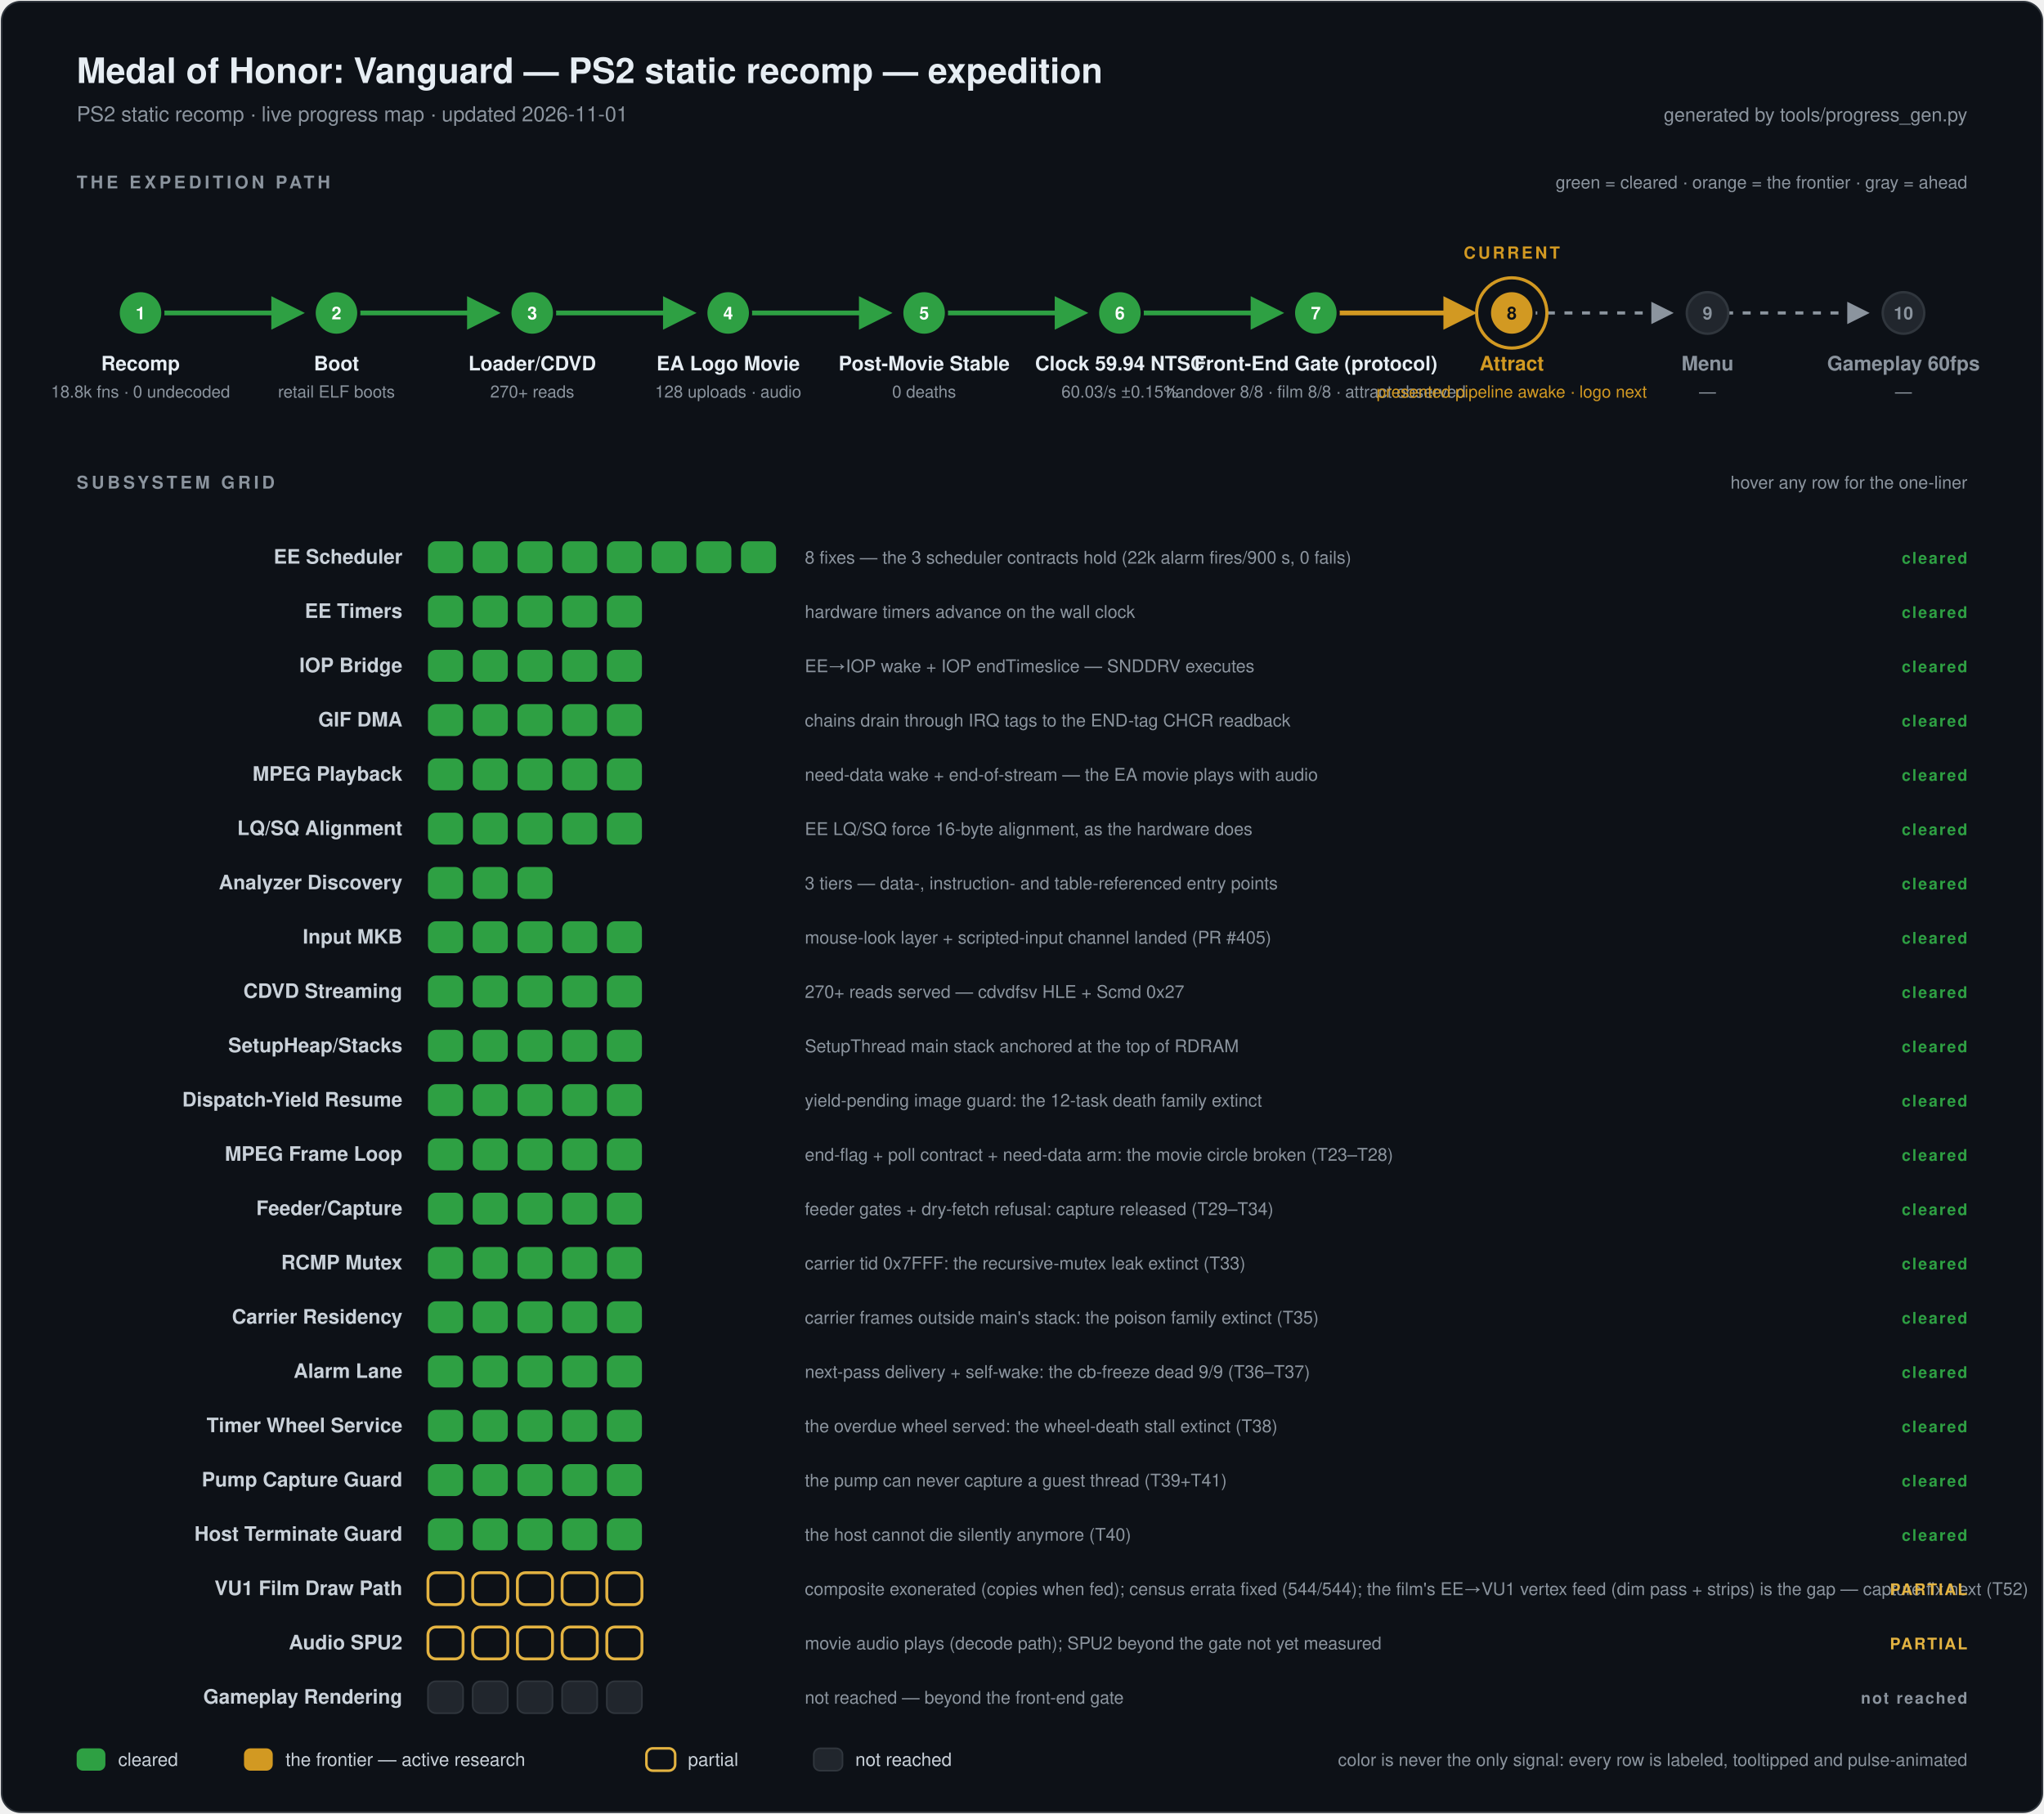
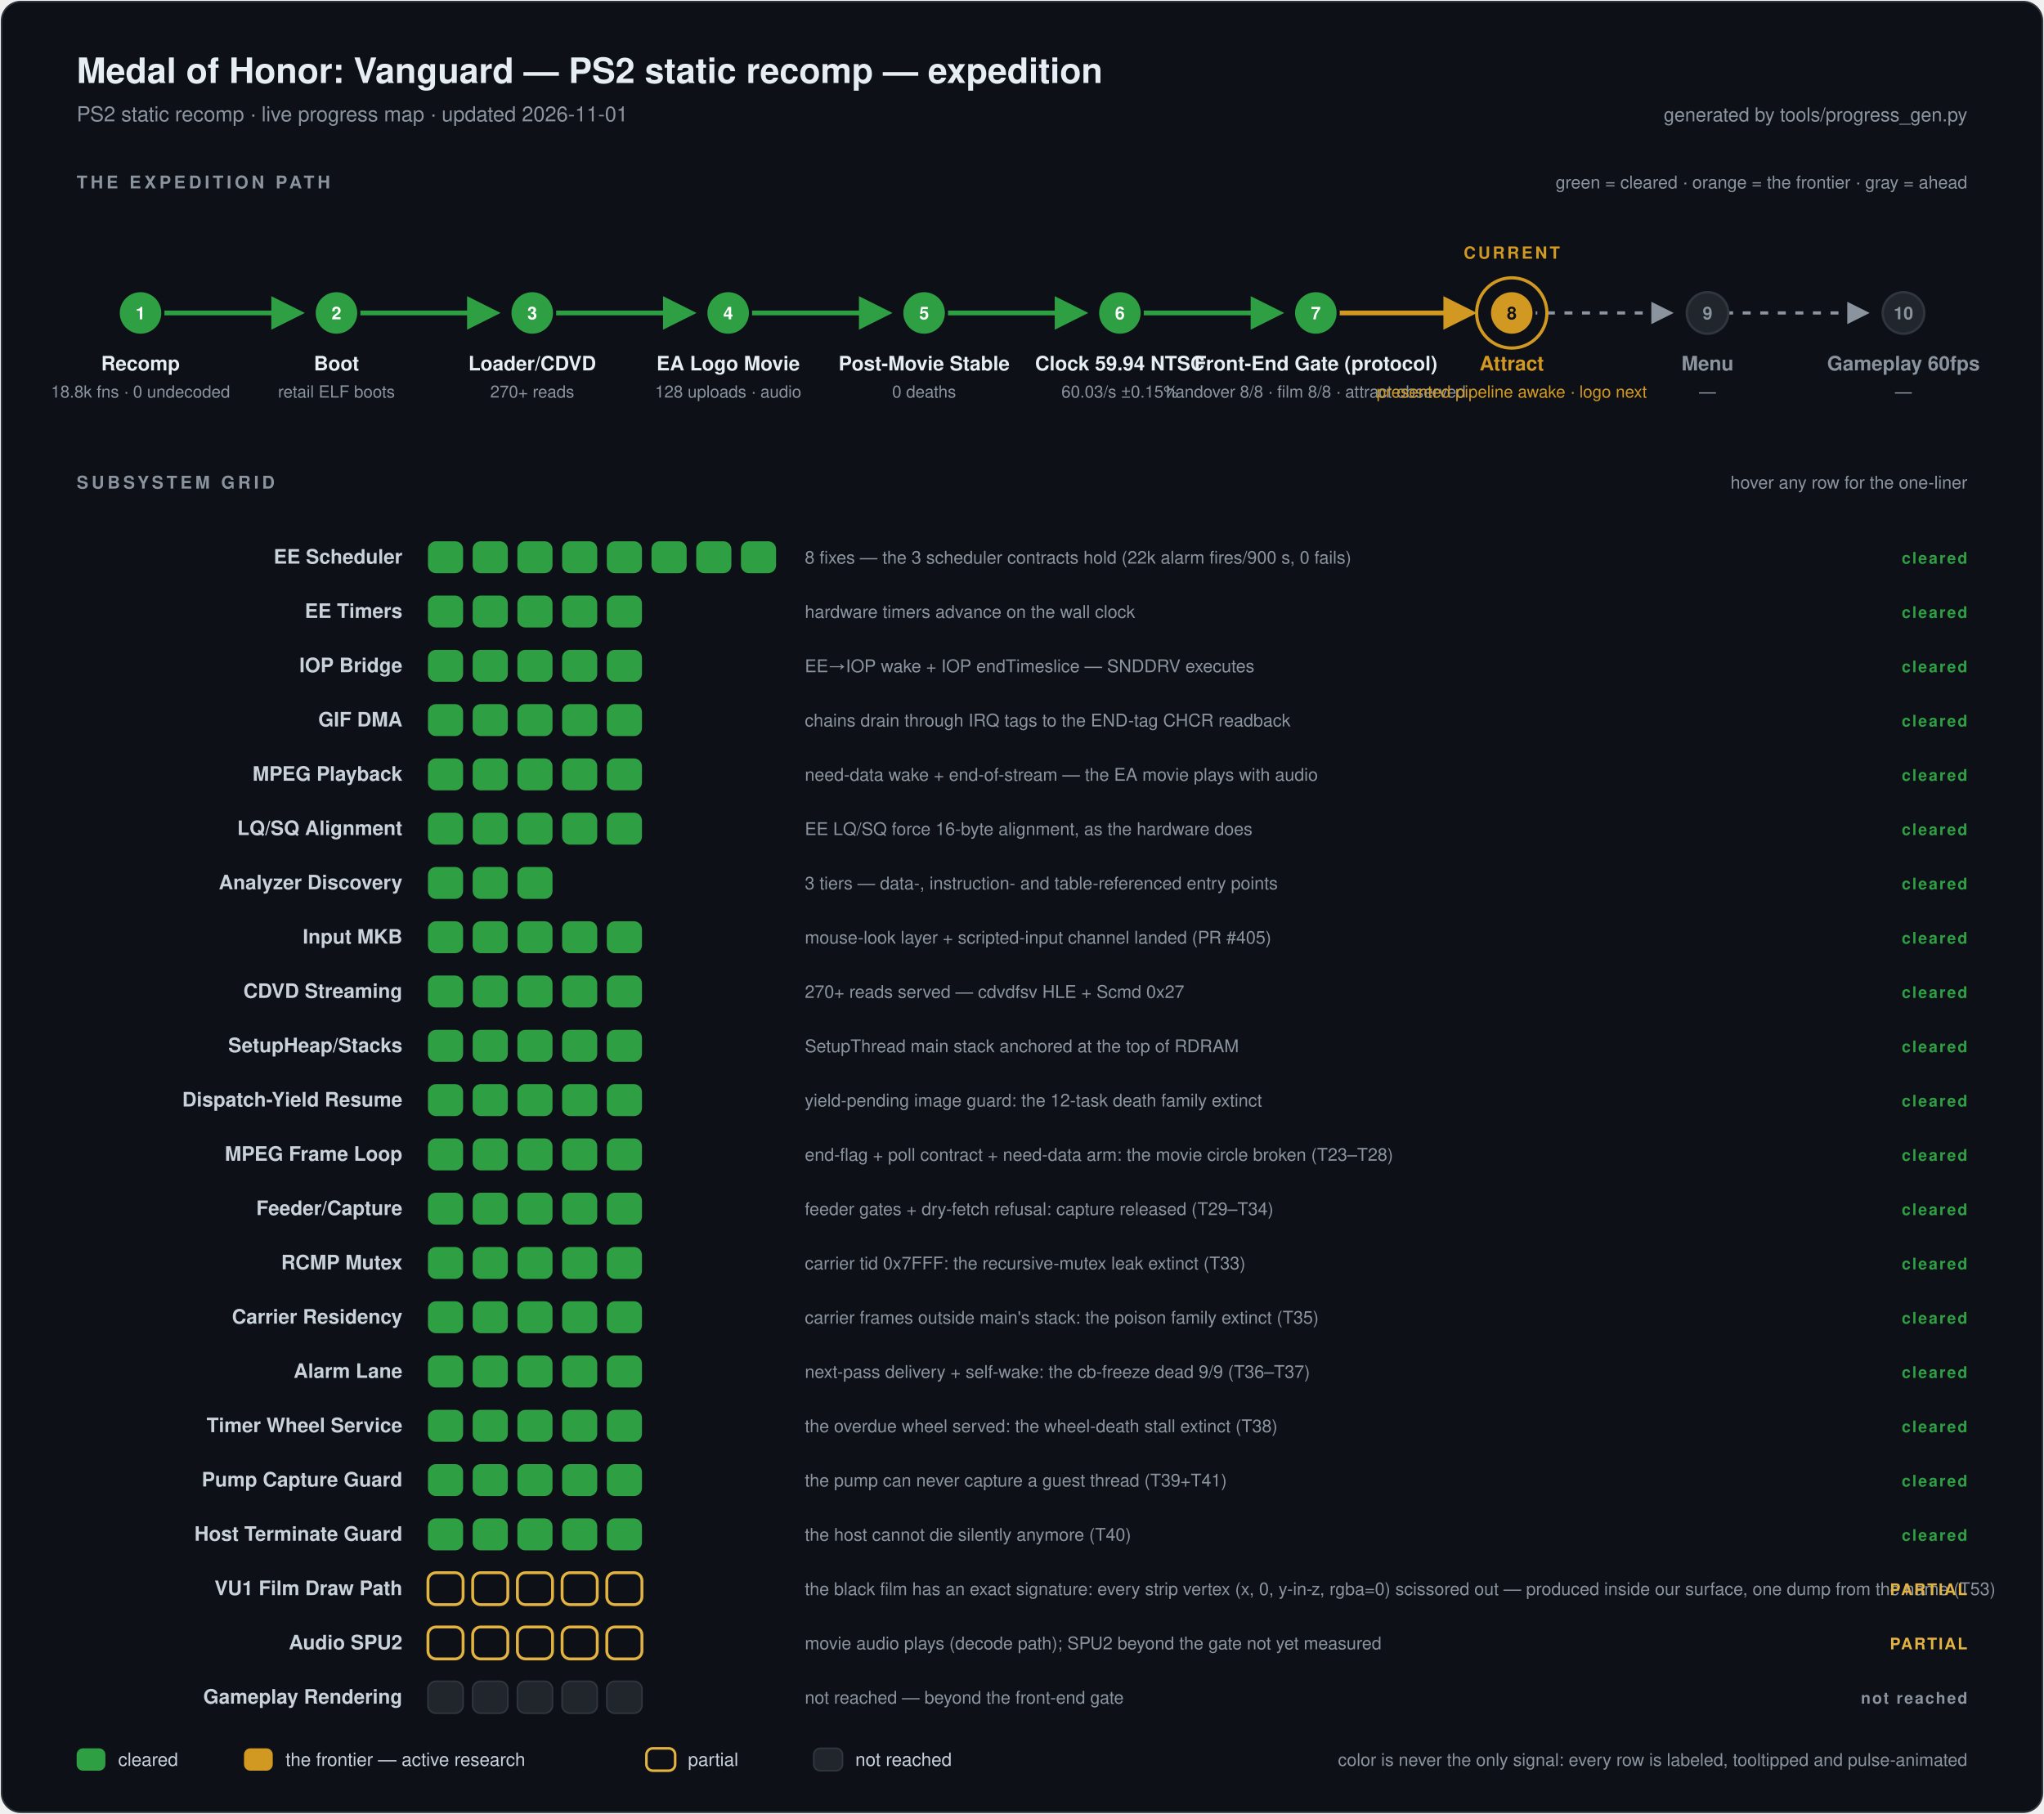
<svg xmlns="http://www.w3.org/2000/svg" viewBox="0 0 1280 1136" width="1280" height="1136" role="img" aria-label="Progress map: expedition path with 6 of 10 stages cleared, currently at the Front-End Gate, and a subsystem grid">
  <style>
.pulse{animation:vgpulse 2.2s ease-in-out infinite}
.pulse2{animation:vgpulse 2.2s ease-in-out .28s infinite}
.pulse3{animation:vgpulse 2.2s ease-in-out .56s infinite}
.pulse4{animation:vgpulse 2.2s ease-in-out .84s infinite}
@keyframes vgpulse{0%,100%{opacity:1}50%{opacity:.32}}
@media (prefers-reduced-motion:reduce){.pulse,.pulse2,.pulse3,.pulse4{animation:none}}
</style>
  <rect x="1" y="1" width="1278" height="1134" rx="12" fill="#0d1117" stroke="#30363d" />
  <text x="48" y="52" fill="#e6edf3" font-size="22" font-weight="700" font-family="ui-sans-serif, system-ui, 'Segoe UI', Helvetica, Arial, sans-serif">Medal of Honor: Vanguard — PS2 static recomp — expedition</text>
  <text x="48" y="76" fill="#8b949e" font-size="13" font-family="ui-sans-serif, system-ui, 'Segoe UI', Helvetica, Arial, sans-serif">PS2 static recomp · live progress map · updated 2026-11-01</text>
  <text x="1232" y="76" fill="#8b949e" font-size="12" text-anchor="end" font-family="ui-sans-serif, system-ui, 'Segoe UI', Helvetica, Arial, sans-serif">generated by tools/progress_gen.py</text>
  <text x="48" y="118" fill="#8b949e" font-size="11" font-weight="700" letter-spacing="2" font-family="ui-sans-serif, system-ui, 'Segoe UI', Helvetica, Arial, sans-serif">THE EXPEDITION PATH</text>
  <text x="1232" y="118" fill="#8b949e" font-size="11" text-anchor="end" font-family="ui-sans-serif, system-ui, 'Segoe UI', Helvetica, Arial, sans-serif">green = cleared · orange = the frontier · gray = ahead</text>
  <defs>
    <marker id="ag" viewBox="0 0 10 10" refX="8" refY="5" markerWidth="7" markerHeight="7" orient="auto-start-reverse">
      <path d="M0,0 L10,5 L0,10 z" fill="#2ea043" />
    </marker>
    <marker id="ao" viewBox="0 0 10 10" refX="8" refY="5" markerWidth="7" markerHeight="7" orient="auto-start-reverse">
      <path d="M0,0 L10,5 L0,10 z" fill="#d29922" />
    </marker>
    <marker id="am" viewBox="0 0 10 10" refX="8" refY="5" markerWidth="7" markerHeight="7" orient="auto-start-reverse">
      <path d="M0,0 L10,5 L0,10 z" fill="#8b949e" />
    </marker>
  </defs>
  <line x1="88.0" y1="196" x2="186.7" y2="196" stroke="#2ea043" stroke-width="3" marker-end="url(#ag)" />
  <line x1="210.7" y1="196" x2="309.3" y2="196" stroke="#2ea043" stroke-width="3" marker-end="url(#ag)" />
  <line x1="333.3" y1="196" x2="432.0" y2="196" stroke="#2ea043" stroke-width="3" marker-end="url(#ag)" />
  <line x1="456.0" y1="196" x2="554.7" y2="196" stroke="#2ea043" stroke-width="3" marker-end="url(#ag)" />
  <line x1="578.7" y1="196" x2="677.3" y2="196" stroke="#2ea043" stroke-width="3" marker-end="url(#ag)" />
  <line x1="701.3" y1="196" x2="800.0" y2="196" stroke="#2ea043" stroke-width="3" marker-end="url(#ag)" />
  <line x1="824.0" y1="196" x2="920.7" y2="196" stroke="#d29922" stroke-width="3" marker-end="url(#ao)" />
  <line x1="946.7" y1="196" x2="1045.3" y2="196" stroke="#8b949e" stroke-width="2" stroke-dasharray="5 6" marker-end="url(#am)" />
  <line x1="1069.3" y1="196" x2="1168.0" y2="196" stroke="#8b949e" stroke-width="2" stroke-dasharray="5 6" marker-end="url(#am)" />
  <g>
    <circle cx="88.0" cy="196" r="15" fill="#0d1117" />
    <circle cx="88.0" cy="196" r="13" fill="#2ea043" />
    <text x="88.0" y="200.0" fill="#ffffff" font-size="11" font-weight="700" text-anchor="middle" font-family="ui-sans-serif, system-ui, 'Segoe UI', Helvetica, Arial, sans-serif">1</text>
  </g>
  <text x="88.0" y="232" fill="#e6edf3" font-size="12.5" font-weight="600" text-anchor="middle" font-family="ui-sans-serif, system-ui, 'Segoe UI', Helvetica, Arial, sans-serif">Recomp</text>
  <text x="88.0" y="249" fill="#8b949e" font-size="10.5" text-anchor="middle" font-family="ui-sans-serif, system-ui, 'Segoe UI', Helvetica, Arial, sans-serif">18.8k fns · 0 undecoded</text>
  <g>
    <circle cx="210.7" cy="196" r="15" fill="#0d1117" />
    <circle cx="210.7" cy="196" r="13" fill="#2ea043" />
    <text x="210.7" y="200.0" fill="#ffffff" font-size="11" font-weight="700" text-anchor="middle" font-family="ui-sans-serif, system-ui, 'Segoe UI', Helvetica, Arial, sans-serif">2</text>
  </g>
  <text x="210.7" y="232" fill="#e6edf3" font-size="12.5" font-weight="600" text-anchor="middle" font-family="ui-sans-serif, system-ui, 'Segoe UI', Helvetica, Arial, sans-serif">Boot</text>
  <text x="210.7" y="249" fill="#8b949e" font-size="10.5" text-anchor="middle" font-family="ui-sans-serif, system-ui, 'Segoe UI', Helvetica, Arial, sans-serif">retail ELF boots</text>
  <g>
    <circle cx="333.3" cy="196" r="15" fill="#0d1117" />
    <circle cx="333.3" cy="196" r="13" fill="#2ea043" />
    <text x="333.3" y="200.0" fill="#ffffff" font-size="11" font-weight="700" text-anchor="middle" font-family="ui-sans-serif, system-ui, 'Segoe UI', Helvetica, Arial, sans-serif">3</text>
  </g>
  <text x="333.3" y="232" fill="#e6edf3" font-size="12.5" font-weight="600" text-anchor="middle" font-family="ui-sans-serif, system-ui, 'Segoe UI', Helvetica, Arial, sans-serif">Loader/CDVD</text>
  <text x="333.3" y="249" fill="#8b949e" font-size="10.5" text-anchor="middle" font-family="ui-sans-serif, system-ui, 'Segoe UI', Helvetica, Arial, sans-serif">270+ reads</text>
  <g>
    <circle cx="456.0" cy="196" r="15" fill="#0d1117" />
    <circle cx="456.0" cy="196" r="13" fill="#2ea043" />
    <text x="456.0" y="200.0" fill="#ffffff" font-size="11" font-weight="700" text-anchor="middle" font-family="ui-sans-serif, system-ui, 'Segoe UI', Helvetica, Arial, sans-serif">4</text>
  </g>
  <text x="456.0" y="232" fill="#e6edf3" font-size="12.5" font-weight="600" text-anchor="middle" font-family="ui-sans-serif, system-ui, 'Segoe UI', Helvetica, Arial, sans-serif">EA Logo Movie</text>
  <text x="456.0" y="249" fill="#8b949e" font-size="10.5" text-anchor="middle" font-family="ui-sans-serif, system-ui, 'Segoe UI', Helvetica, Arial, sans-serif">128 uploads · audio</text>
  <g>
    <circle cx="578.7" cy="196" r="15" fill="#0d1117" />
    <circle cx="578.7" cy="196" r="13" fill="#2ea043" />
    <text x="578.7" y="200.0" fill="#ffffff" font-size="11" font-weight="700" text-anchor="middle" font-family="ui-sans-serif, system-ui, 'Segoe UI', Helvetica, Arial, sans-serif">5</text>
  </g>
  <text x="578.7" y="232" fill="#e6edf3" font-size="12.5" font-weight="600" text-anchor="middle" font-family="ui-sans-serif, system-ui, 'Segoe UI', Helvetica, Arial, sans-serif">Post-Movie Stable</text>
  <text x="578.7" y="249" fill="#8b949e" font-size="10.5" text-anchor="middle" font-family="ui-sans-serif, system-ui, 'Segoe UI', Helvetica, Arial, sans-serif">0 deaths</text>
  <g>
    <circle cx="701.3" cy="196" r="15" fill="#0d1117" />
    <circle cx="701.3" cy="196" r="13" fill="#2ea043" />
    <text x="701.3" y="200.0" fill="#ffffff" font-size="11" font-weight="700" text-anchor="middle" font-family="ui-sans-serif, system-ui, 'Segoe UI', Helvetica, Arial, sans-serif">6</text>
  </g>
  <text x="701.3" y="232" fill="#e6edf3" font-size="12.5" font-weight="600" text-anchor="middle" font-family="ui-sans-serif, system-ui, 'Segoe UI', Helvetica, Arial, sans-serif">Clock 59.94 NTSC</text>
  <text x="701.3" y="249" fill="#8b949e" font-size="10.5" text-anchor="middle" font-family="ui-sans-serif, system-ui, 'Segoe UI', Helvetica, Arial, sans-serif">60.03/s ±0.15%</text>
  <g>
    <circle cx="824.0" cy="196" r="15" fill="#0d1117" />
    <circle cx="824.0" cy="196" r="13" fill="#2ea043" />
    <text x="824.0" y="200.0" fill="#ffffff" font-size="11" font-weight="700" text-anchor="middle" font-family="ui-sans-serif, system-ui, 'Segoe UI', Helvetica, Arial, sans-serif">7</text>
  </g>
  <text x="824.0" y="232" fill="#e6edf3" font-size="12.5" font-weight="600" text-anchor="middle" font-family="ui-sans-serif, system-ui, 'Segoe UI', Helvetica, Arial, sans-serif">Front-End Gate (protocol)</text>
  <text x="824.0" y="249" fill="#8b949e" font-size="10.5" text-anchor="middle" font-family="ui-sans-serif, system-ui, 'Segoe UI', Helvetica, Arial, sans-serif">handover 8/8 · film 8/8 · attract observed</text>
  <g>
    <circle cx="946.7" cy="196" r="22" fill="none" stroke="#d29922" stroke-width="2" class="pulse" />
    <circle cx="946.7" cy="196" r="15" fill="#0d1117" />
    <circle cx="946.7" cy="196" r="13" fill="#d29922" />
    <text x="946.7" y="200.0" fill="#0d1117" font-size="11" font-weight="700" text-anchor="middle" font-family="ui-sans-serif, system-ui, 'Segoe UI', Helvetica, Arial, sans-serif">8</text>
  </g>
  <text x="946.7" y="162" fill="#d29922" font-size="10.5" font-weight="700" letter-spacing="1.5" text-anchor="middle" font-family="ui-sans-serif, system-ui, 'Segoe UI', Helvetica, Arial, sans-serif" class="pulse">CURRENT</text>
  <text x="946.7" y="232" fill="#d29922" font-size="12.5" font-weight="600" text-anchor="middle" font-family="ui-sans-serif, system-ui, 'Segoe UI', Helvetica, Arial, sans-serif">Attract</text>
  <text x="946.7" y="249" fill="#d29922" font-size="10.5" text-anchor="middle" font-family="ui-sans-serif, system-ui, 'Segoe UI', Helvetica, Arial, sans-serif">presented pipeline awake · logo next</text>
  <g>
    <circle cx="1069.3" cy="196" r="13" fill="#21262d" stroke="#30363d" stroke-width="1.5" />
    <text x="1069.3" y="200.0" fill="#8b949e" font-size="11" font-weight="700" text-anchor="middle" font-family="ui-sans-serif, system-ui, 'Segoe UI', Helvetica, Arial, sans-serif">9</text>
  </g>
  <text x="1069.3" y="232" fill="#8b949e" font-size="12.5" font-weight="600" text-anchor="middle" font-family="ui-sans-serif, system-ui, 'Segoe UI', Helvetica, Arial, sans-serif">Menu</text>
  <text x="1069.3" y="249" fill="#8b949e" font-size="10.5" text-anchor="middle" font-family="ui-sans-serif, system-ui, 'Segoe UI', Helvetica, Arial, sans-serif">—</text>
  <g>
    <circle cx="1192.0" cy="196" r="13" fill="#21262d" stroke="#30363d" stroke-width="1.5" />
    <text x="1192.0" y="200.0" fill="#8b949e" font-size="11" font-weight="700" text-anchor="middle" font-family="ui-sans-serif, system-ui, 'Segoe UI', Helvetica, Arial, sans-serif">10</text>
  </g>
  <text x="1192.0" y="232" fill="#8b949e" font-size="12.5" font-weight="600" text-anchor="middle" font-family="ui-sans-serif, system-ui, 'Segoe UI', Helvetica, Arial, sans-serif">Gameplay 60fps</text>
  <text x="1192.0" y="249" fill="#8b949e" font-size="10.5" text-anchor="middle" font-family="ui-sans-serif, system-ui, 'Segoe UI', Helvetica, Arial, sans-serif">—</text>
  <text x="48" y="306" fill="#8b949e" font-size="11" font-weight="700" letter-spacing="2" font-family="ui-sans-serif, system-ui, 'Segoe UI', Helvetica, Arial, sans-serif">SUBSYSTEM GRID</text>
  <text x="1232" y="306" fill="#8b949e" font-size="11" text-anchor="end" font-family="ui-sans-serif, system-ui, 'Segoe UI', Helvetica, Arial, sans-serif">hover any row for the one-liner</text>
  <g>
    <text x="252" y="353.0" fill="#c9d1d9" font-size="12.5" font-weight="600" text-anchor="end" font-family="ui-sans-serif, system-ui, 'Segoe UI', Helvetica, Arial, sans-serif">EE Scheduler</text>
    <rect x="268" y="339.0" width="22" height="20" rx="5" fill="#2ea043" />
    <rect x="296" y="339.0" width="22" height="20" rx="5" fill="#2ea043" />
    <rect x="324" y="339.0" width="22" height="20" rx="5" fill="#2ea043" />
    <rect x="352" y="339.0" width="22" height="20" rx="5" fill="#2ea043" />
    <rect x="380" y="339.0" width="22" height="20" rx="5" fill="#2ea043" />
    <rect x="408" y="339.0" width="22" height="20" rx="5" fill="#2ea043" />
    <rect x="436" y="339.0" width="22" height="20" rx="5" fill="#2ea043" />
    <rect x="464" y="339.0" width="22" height="20" rx="5" fill="#2ea043" />
    <text x="504" y="353.0" fill="#8b949e" font-size="11" font-family="ui-sans-serif, system-ui, 'Segoe UI', Helvetica, Arial, sans-serif">8 fixes — the 3 scheduler contracts hold (22k alarm fires/900 s, 0 fails)</text>
    <text x="1232" y="353.0" fill="#2ea043" font-size="10" font-weight="600" letter-spacing="1" text-anchor="end" font-family="ui-sans-serif, system-ui, 'Segoe UI', Helvetica, Arial, sans-serif">cleared</text>
  </g>
  <g>
    <text x="252" y="387.0" fill="#c9d1d9" font-size="12.5" font-weight="600" text-anchor="end" font-family="ui-sans-serif, system-ui, 'Segoe UI', Helvetica, Arial, sans-serif">EE Timers</text>
    <rect x="268" y="373.0" width="22" height="20" rx="5" fill="#2ea043" />
    <rect x="296" y="373.0" width="22" height="20" rx="5" fill="#2ea043" />
    <rect x="324" y="373.0" width="22" height="20" rx="5" fill="#2ea043" />
    <rect x="352" y="373.0" width="22" height="20" rx="5" fill="#2ea043" />
    <rect x="380" y="373.0" width="22" height="20" rx="5" fill="#2ea043" />
    <text x="504" y="387.0" fill="#8b949e" font-size="11" font-family="ui-sans-serif, system-ui, 'Segoe UI', Helvetica, Arial, sans-serif">hardware timers advance on the wall clock</text>
    <text x="1232" y="387.0" fill="#2ea043" font-size="10" font-weight="600" letter-spacing="1" text-anchor="end" font-family="ui-sans-serif, system-ui, 'Segoe UI', Helvetica, Arial, sans-serif">cleared</text>
  </g>
  <g>
    <text x="252" y="421.0" fill="#c9d1d9" font-size="12.5" font-weight="600" text-anchor="end" font-family="ui-sans-serif, system-ui, 'Segoe UI', Helvetica, Arial, sans-serif">IOP Bridge</text>
    <rect x="268" y="407.0" width="22" height="20" rx="5" fill="#2ea043" />
    <rect x="296" y="407.0" width="22" height="20" rx="5" fill="#2ea043" />
    <rect x="324" y="407.0" width="22" height="20" rx="5" fill="#2ea043" />
    <rect x="352" y="407.0" width="22" height="20" rx="5" fill="#2ea043" />
    <rect x="380" y="407.0" width="22" height="20" rx="5" fill="#2ea043" />
    <text x="504" y="421.0" fill="#8b949e" font-size="11" font-family="ui-sans-serif, system-ui, 'Segoe UI', Helvetica, Arial, sans-serif">EE→IOP wake + IOP endTimeslice — SNDDRV executes</text>
    <text x="1232" y="421.0" fill="#2ea043" font-size="10" font-weight="600" letter-spacing="1" text-anchor="end" font-family="ui-sans-serif, system-ui, 'Segoe UI', Helvetica, Arial, sans-serif">cleared</text>
  </g>
  <g>
    <text x="252" y="455.0" fill="#c9d1d9" font-size="12.5" font-weight="600" text-anchor="end" font-family="ui-sans-serif, system-ui, 'Segoe UI', Helvetica, Arial, sans-serif">GIF DMA</text>
    <rect x="268" y="441.0" width="22" height="20" rx="5" fill="#2ea043" />
    <rect x="296" y="441.0" width="22" height="20" rx="5" fill="#2ea043" />
    <rect x="324" y="441.0" width="22" height="20" rx="5" fill="#2ea043" />
    <rect x="352" y="441.0" width="22" height="20" rx="5" fill="#2ea043" />
    <rect x="380" y="441.0" width="22" height="20" rx="5" fill="#2ea043" />
    <text x="504" y="455.0" fill="#8b949e" font-size="11" font-family="ui-sans-serif, system-ui, 'Segoe UI', Helvetica, Arial, sans-serif">chains drain through IRQ tags to the END-tag CHCR readback</text>
    <text x="1232" y="455.0" fill="#2ea043" font-size="10" font-weight="600" letter-spacing="1" text-anchor="end" font-family="ui-sans-serif, system-ui, 'Segoe UI', Helvetica, Arial, sans-serif">cleared</text>
  </g>
  <g>
    <text x="252" y="489.0" fill="#c9d1d9" font-size="12.5" font-weight="600" text-anchor="end" font-family="ui-sans-serif, system-ui, 'Segoe UI', Helvetica, Arial, sans-serif">MPEG Playback</text>
    <rect x="268" y="475.0" width="22" height="20" rx="5" fill="#2ea043" />
    <rect x="296" y="475.0" width="22" height="20" rx="5" fill="#2ea043" />
    <rect x="324" y="475.0" width="22" height="20" rx="5" fill="#2ea043" />
    <rect x="352" y="475.0" width="22" height="20" rx="5" fill="#2ea043" />
    <rect x="380" y="475.0" width="22" height="20" rx="5" fill="#2ea043" />
    <text x="504" y="489.0" fill="#8b949e" font-size="11" font-family="ui-sans-serif, system-ui, 'Segoe UI', Helvetica, Arial, sans-serif">need-data wake + end-of-stream — the EA movie plays with audio</text>
    <text x="1232" y="489.0" fill="#2ea043" font-size="10" font-weight="600" letter-spacing="1" text-anchor="end" font-family="ui-sans-serif, system-ui, 'Segoe UI', Helvetica, Arial, sans-serif">cleared</text>
  </g>
  <g>
    <text x="252" y="523.0" fill="#c9d1d9" font-size="12.5" font-weight="600" text-anchor="end" font-family="ui-sans-serif, system-ui, 'Segoe UI', Helvetica, Arial, sans-serif">LQ/SQ Alignment</text>
    <rect x="268" y="509.0" width="22" height="20" rx="5" fill="#2ea043" />
    <rect x="296" y="509.0" width="22" height="20" rx="5" fill="#2ea043" />
    <rect x="324" y="509.0" width="22" height="20" rx="5" fill="#2ea043" />
    <rect x="352" y="509.0" width="22" height="20" rx="5" fill="#2ea043" />
    <rect x="380" y="509.0" width="22" height="20" rx="5" fill="#2ea043" />
    <text x="504" y="523.0" fill="#8b949e" font-size="11" font-family="ui-sans-serif, system-ui, 'Segoe UI', Helvetica, Arial, sans-serif">EE LQ/SQ force 16-byte alignment, as the hardware does</text>
    <text x="1232" y="523.0" fill="#2ea043" font-size="10" font-weight="600" letter-spacing="1" text-anchor="end" font-family="ui-sans-serif, system-ui, 'Segoe UI', Helvetica, Arial, sans-serif">cleared</text>
  </g>
  <g>
    <text x="252" y="557.0" fill="#c9d1d9" font-size="12.5" font-weight="600" text-anchor="end" font-family="ui-sans-serif, system-ui, 'Segoe UI', Helvetica, Arial, sans-serif">Analyzer Discovery</text>
    <rect x="268" y="543.0" width="22" height="20" rx="5" fill="#2ea043" />
    <rect x="296" y="543.0" width="22" height="20" rx="5" fill="#2ea043" />
    <rect x="324" y="543.0" width="22" height="20" rx="5" fill="#2ea043" />
    <text x="504" y="557.0" fill="#8b949e" font-size="11" font-family="ui-sans-serif, system-ui, 'Segoe UI', Helvetica, Arial, sans-serif">3 tiers — data-, instruction- and table-referenced entry points</text>
    <text x="1232" y="557.0" fill="#2ea043" font-size="10" font-weight="600" letter-spacing="1" text-anchor="end" font-family="ui-sans-serif, system-ui, 'Segoe UI', Helvetica, Arial, sans-serif">cleared</text>
  </g>
  <g>
    <text x="252" y="591.0" fill="#c9d1d9" font-size="12.5" font-weight="600" text-anchor="end" font-family="ui-sans-serif, system-ui, 'Segoe UI', Helvetica, Arial, sans-serif">Input MKB</text>
    <rect x="268" y="577.0" width="22" height="20" rx="5" fill="#2ea043" />
    <rect x="296" y="577.0" width="22" height="20" rx="5" fill="#2ea043" />
    <rect x="324" y="577.0" width="22" height="20" rx="5" fill="#2ea043" />
    <rect x="352" y="577.0" width="22" height="20" rx="5" fill="#2ea043" />
    <rect x="380" y="577.0" width="22" height="20" rx="5" fill="#2ea043" />
    <text x="504" y="591.0" fill="#8b949e" font-size="11" font-family="ui-sans-serif, system-ui, 'Segoe UI', Helvetica, Arial, sans-serif">mouse-look layer + scripted-input channel landed (PR #405)</text>
    <text x="1232" y="591.0" fill="#2ea043" font-size="10" font-weight="600" letter-spacing="1" text-anchor="end" font-family="ui-sans-serif, system-ui, 'Segoe UI', Helvetica, Arial, sans-serif">cleared</text>
  </g>
  <g>
    <text x="252" y="625.0" fill="#c9d1d9" font-size="12.5" font-weight="600" text-anchor="end" font-family="ui-sans-serif, system-ui, 'Segoe UI', Helvetica, Arial, sans-serif">CDVD Streaming</text>
    <rect x="268" y="611.0" width="22" height="20" rx="5" fill="#2ea043" />
    <rect x="296" y="611.0" width="22" height="20" rx="5" fill="#2ea043" />
    <rect x="324" y="611.0" width="22" height="20" rx="5" fill="#2ea043" />
    <rect x="352" y="611.0" width="22" height="20" rx="5" fill="#2ea043" />
    <rect x="380" y="611.0" width="22" height="20" rx="5" fill="#2ea043" />
    <text x="504" y="625.0" fill="#8b949e" font-size="11" font-family="ui-sans-serif, system-ui, 'Segoe UI', Helvetica, Arial, sans-serif">270+ reads served — cdvdfsv HLE + Scmd 0x27</text>
    <text x="1232" y="625.0" fill="#2ea043" font-size="10" font-weight="600" letter-spacing="1" text-anchor="end" font-family="ui-sans-serif, system-ui, 'Segoe UI', Helvetica, Arial, sans-serif">cleared</text>
  </g>
  <g>
    <text x="252" y="659.0" fill="#c9d1d9" font-size="12.5" font-weight="600" text-anchor="end" font-family="ui-sans-serif, system-ui, 'Segoe UI', Helvetica, Arial, sans-serif">SetupHeap/Stacks</text>
    <rect x="268" y="645.0" width="22" height="20" rx="5" fill="#2ea043" />
    <rect x="296" y="645.0" width="22" height="20" rx="5" fill="#2ea043" />
    <rect x="324" y="645.0" width="22" height="20" rx="5" fill="#2ea043" />
    <rect x="352" y="645.0" width="22" height="20" rx="5" fill="#2ea043" />
    <rect x="380" y="645.0" width="22" height="20" rx="5" fill="#2ea043" />
    <text x="504" y="659.0" fill="#8b949e" font-size="11" font-family="ui-sans-serif, system-ui, 'Segoe UI', Helvetica, Arial, sans-serif">SetupThread main stack anchored at the top of RDRAM</text>
    <text x="1232" y="659.0" fill="#2ea043" font-size="10" font-weight="600" letter-spacing="1" text-anchor="end" font-family="ui-sans-serif, system-ui, 'Segoe UI', Helvetica, Arial, sans-serif">cleared</text>
  </g>
  <g>
    <text x="252" y="693.0" fill="#c9d1d9" font-size="12.5" font-weight="600" text-anchor="end" font-family="ui-sans-serif, system-ui, 'Segoe UI', Helvetica, Arial, sans-serif">Dispatch-Yield Resume</text>
    <rect x="268" y="679.0" width="22" height="20" rx="5" fill="#2ea043" />
    <rect x="296" y="679.0" width="22" height="20" rx="5" fill="#2ea043" />
    <rect x="324" y="679.0" width="22" height="20" rx="5" fill="#2ea043" />
    <rect x="352" y="679.0" width="22" height="20" rx="5" fill="#2ea043" />
    <rect x="380" y="679.0" width="22" height="20" rx="5" fill="#2ea043" />
    <text x="504" y="693.0" fill="#8b949e" font-size="11" font-family="ui-sans-serif, system-ui, 'Segoe UI', Helvetica, Arial, sans-serif">yield-pending image guard: the 12-task death family extinct</text>
    <text x="1232" y="693.0" fill="#2ea043" font-size="10" font-weight="600" letter-spacing="1" text-anchor="end" font-family="ui-sans-serif, system-ui, 'Segoe UI', Helvetica, Arial, sans-serif">cleared</text>
  </g>
  <g>
    <text x="252" y="727.0" fill="#c9d1d9" font-size="12.5" font-weight="600" text-anchor="end" font-family="ui-sans-serif, system-ui, 'Segoe UI', Helvetica, Arial, sans-serif">MPEG Frame Loop</text>
    <rect x="268" y="713.0" width="22" height="20" rx="5" fill="#2ea043" />
    <rect x="296" y="713.0" width="22" height="20" rx="5" fill="#2ea043" />
    <rect x="324" y="713.0" width="22" height="20" rx="5" fill="#2ea043" />
    <rect x="352" y="713.0" width="22" height="20" rx="5" fill="#2ea043" />
    <rect x="380" y="713.0" width="22" height="20" rx="5" fill="#2ea043" />
    <text x="504" y="727.0" fill="#8b949e" font-size="11" font-family="ui-sans-serif, system-ui, 'Segoe UI', Helvetica, Arial, sans-serif">end-flag + poll contract + need-data arm: the movie circle broken (T23–T28)</text>
    <text x="1232" y="727.0" fill="#2ea043" font-size="10" font-weight="600" letter-spacing="1" text-anchor="end" font-family="ui-sans-serif, system-ui, 'Segoe UI', Helvetica, Arial, sans-serif">cleared</text>
  </g>
  <g>
    <text x="252" y="761.0" fill="#c9d1d9" font-size="12.5" font-weight="600" text-anchor="end" font-family="ui-sans-serif, system-ui, 'Segoe UI', Helvetica, Arial, sans-serif">Feeder/Capture</text>
    <rect x="268" y="747.0" width="22" height="20" rx="5" fill="#2ea043" />
    <rect x="296" y="747.0" width="22" height="20" rx="5" fill="#2ea043" />
    <rect x="324" y="747.0" width="22" height="20" rx="5" fill="#2ea043" />
    <rect x="352" y="747.0" width="22" height="20" rx="5" fill="#2ea043" />
    <rect x="380" y="747.0" width="22" height="20" rx="5" fill="#2ea043" />
    <text x="504" y="761.0" fill="#8b949e" font-size="11" font-family="ui-sans-serif, system-ui, 'Segoe UI', Helvetica, Arial, sans-serif">feeder gates + dry-fetch refusal: capture released (T29–T34)</text>
    <text x="1232" y="761.0" fill="#2ea043" font-size="10" font-weight="600" letter-spacing="1" text-anchor="end" font-family="ui-sans-serif, system-ui, 'Segoe UI', Helvetica, Arial, sans-serif">cleared</text>
  </g>
  <g>
    <text x="252" y="795.0" fill="#c9d1d9" font-size="12.5" font-weight="600" text-anchor="end" font-family="ui-sans-serif, system-ui, 'Segoe UI', Helvetica, Arial, sans-serif">RCMP Mutex</text>
    <rect x="268" y="781.0" width="22" height="20" rx="5" fill="#2ea043" />
    <rect x="296" y="781.0" width="22" height="20" rx="5" fill="#2ea043" />
    <rect x="324" y="781.0" width="22" height="20" rx="5" fill="#2ea043" />
    <rect x="352" y="781.0" width="22" height="20" rx="5" fill="#2ea043" />
    <rect x="380" y="781.0" width="22" height="20" rx="5" fill="#2ea043" />
    <text x="504" y="795.0" fill="#8b949e" font-size="11" font-family="ui-sans-serif, system-ui, 'Segoe UI', Helvetica, Arial, sans-serif">carrier tid 0x7FFF: the recursive-mutex leak extinct (T33)</text>
    <text x="1232" y="795.0" fill="#2ea043" font-size="10" font-weight="600" letter-spacing="1" text-anchor="end" font-family="ui-sans-serif, system-ui, 'Segoe UI', Helvetica, Arial, sans-serif">cleared</text>
  </g>
  <g>
    <text x="252" y="829.0" fill="#c9d1d9" font-size="12.5" font-weight="600" text-anchor="end" font-family="ui-sans-serif, system-ui, 'Segoe UI', Helvetica, Arial, sans-serif">Carrier Residency</text>
    <rect x="268" y="815.0" width="22" height="20" rx="5" fill="#2ea043" />
    <rect x="296" y="815.0" width="22" height="20" rx="5" fill="#2ea043" />
    <rect x="324" y="815.0" width="22" height="20" rx="5" fill="#2ea043" />
    <rect x="352" y="815.0" width="22" height="20" rx="5" fill="#2ea043" />
    <rect x="380" y="815.0" width="22" height="20" rx="5" fill="#2ea043" />
    <text x="504" y="829.0" fill="#8b949e" font-size="11" font-family="ui-sans-serif, system-ui, 'Segoe UI', Helvetica, Arial, sans-serif">carrier frames outside main's stack: the poison family extinct (T35)</text>
    <text x="1232" y="829.0" fill="#2ea043" font-size="10" font-weight="600" letter-spacing="1" text-anchor="end" font-family="ui-sans-serif, system-ui, 'Segoe UI', Helvetica, Arial, sans-serif">cleared</text>
  </g>
  <g>
    <text x="252" y="863.0" fill="#c9d1d9" font-size="12.5" font-weight="600" text-anchor="end" font-family="ui-sans-serif, system-ui, 'Segoe UI', Helvetica, Arial, sans-serif">Alarm Lane</text>
    <rect x="268" y="849.0" width="22" height="20" rx="5" fill="#2ea043" />
    <rect x="296" y="849.0" width="22" height="20" rx="5" fill="#2ea043" />
    <rect x="324" y="849.0" width="22" height="20" rx="5" fill="#2ea043" />
    <rect x="352" y="849.0" width="22" height="20" rx="5" fill="#2ea043" />
    <rect x="380" y="849.0" width="22" height="20" rx="5" fill="#2ea043" />
    <text x="504" y="863.0" fill="#8b949e" font-size="11" font-family="ui-sans-serif, system-ui, 'Segoe UI', Helvetica, Arial, sans-serif">next-pass delivery + self-wake: the cb-freeze dead 9/9 (T36–T37)</text>
    <text x="1232" y="863.0" fill="#2ea043" font-size="10" font-weight="600" letter-spacing="1" text-anchor="end" font-family="ui-sans-serif, system-ui, 'Segoe UI', Helvetica, Arial, sans-serif">cleared</text>
  </g>
  <g>
    <text x="252" y="897.0" fill="#c9d1d9" font-size="12.5" font-weight="600" text-anchor="end" font-family="ui-sans-serif, system-ui, 'Segoe UI', Helvetica, Arial, sans-serif">Timer Wheel Service</text>
    <rect x="268" y="883.0" width="22" height="20" rx="5" fill="#2ea043" />
    <rect x="296" y="883.0" width="22" height="20" rx="5" fill="#2ea043" />
    <rect x="324" y="883.0" width="22" height="20" rx="5" fill="#2ea043" />
    <rect x="352" y="883.0" width="22" height="20" rx="5" fill="#2ea043" />
    <rect x="380" y="883.0" width="22" height="20" rx="5" fill="#2ea043" />
    <text x="504" y="897.0" fill="#8b949e" font-size="11" font-family="ui-sans-serif, system-ui, 'Segoe UI', Helvetica, Arial, sans-serif">the overdue wheel served: the wheel-death stall extinct (T38)</text>
    <text x="1232" y="897.0" fill="#2ea043" font-size="10" font-weight="600" letter-spacing="1" text-anchor="end" font-family="ui-sans-serif, system-ui, 'Segoe UI', Helvetica, Arial, sans-serif">cleared</text>
  </g>
  <g>
    <text x="252" y="931.0" fill="#c9d1d9" font-size="12.5" font-weight="600" text-anchor="end" font-family="ui-sans-serif, system-ui, 'Segoe UI', Helvetica, Arial, sans-serif">Pump Capture Guard</text>
    <rect x="268" y="917.0" width="22" height="20" rx="5" fill="#2ea043" />
    <rect x="296" y="917.0" width="22" height="20" rx="5" fill="#2ea043" />
    <rect x="324" y="917.0" width="22" height="20" rx="5" fill="#2ea043" />
    <rect x="352" y="917.0" width="22" height="20" rx="5" fill="#2ea043" />
    <rect x="380" y="917.0" width="22" height="20" rx="5" fill="#2ea043" />
    <text x="504" y="931.0" fill="#8b949e" font-size="11" font-family="ui-sans-serif, system-ui, 'Segoe UI', Helvetica, Arial, sans-serif">the pump can never capture a guest thread (T39+T41)</text>
    <text x="1232" y="931.0" fill="#2ea043" font-size="10" font-weight="600" letter-spacing="1" text-anchor="end" font-family="ui-sans-serif, system-ui, 'Segoe UI', Helvetica, Arial, sans-serif">cleared</text>
  </g>
  <g>
    <text x="252" y="965.0" fill="#c9d1d9" font-size="12.5" font-weight="600" text-anchor="end" font-family="ui-sans-serif, system-ui, 'Segoe UI', Helvetica, Arial, sans-serif">Host Terminate Guard</text>
    <rect x="268" y="951.0" width="22" height="20" rx="5" fill="#2ea043" />
    <rect x="296" y="951.0" width="22" height="20" rx="5" fill="#2ea043" />
    <rect x="324" y="951.0" width="22" height="20" rx="5" fill="#2ea043" />
    <rect x="352" y="951.0" width="22" height="20" rx="5" fill="#2ea043" />
    <rect x="380" y="951.0" width="22" height="20" rx="5" fill="#2ea043" />
    <text x="504" y="965.0" fill="#8b949e" font-size="11" font-family="ui-sans-serif, system-ui, 'Segoe UI', Helvetica, Arial, sans-serif">the host cannot die silently anymore (T40)</text>
    <text x="1232" y="965.0" fill="#2ea043" font-size="10" font-weight="600" letter-spacing="1" text-anchor="end" font-family="ui-sans-serif, system-ui, 'Segoe UI', Helvetica, Arial, sans-serif">cleared</text>
  </g>
  <g>
    <text x="252" y="999.0" fill="#c9d1d9" font-size="12.5" font-weight="600" text-anchor="end" font-family="ui-sans-serif, system-ui, 'Segoe UI', Helvetica, Arial, sans-serif">VU1 Film Draw Path</text>
    <rect x="268" y="985.0" width="22" height="20" rx="5" fill="#0d1117" stroke="#e3b341" stroke-width="1.8" />
    <rect x="296" y="985.0" width="22" height="20" rx="5" fill="#0d1117" stroke="#e3b341" stroke-width="1.8" />
    <rect x="324" y="985.0" width="22" height="20" rx="5" fill="#0d1117" stroke="#e3b341" stroke-width="1.8" />
    <rect x="352" y="985.0" width="22" height="20" rx="5" fill="#0d1117" stroke="#e3b341" stroke-width="1.8" />
    <rect x="380" y="985.0" width="22" height="20" rx="5" fill="#0d1117" stroke="#e3b341" stroke-width="1.8" />
-     <text x="504" y="999.0" fill="#8b949e" font-size="11" font-family="ui-sans-serif, system-ui, 'Segoe UI', Helvetica, Arial, sans-serif">composite exonerated (copies when fed); census errata fixed (544/544); the film's EE→VU1 vertex feed (dim pass + strips) is the gap — capture fix next (T52)</text>
+     <text x="504" y="999.0" fill="#8b949e" font-size="11" font-family="ui-sans-serif, system-ui, 'Segoe UI', Helvetica, Arial, sans-serif">the black film has an exact signature: every strip vertex (x, 0, y-in-z, rgba=0) scissored out — produced inside our surface, one dump from the name (T53)</text>
    <text x="1232" y="999.0" fill="#e3b341" font-size="10" font-weight="700" letter-spacing="1" text-anchor="end" font-family="ui-sans-serif, system-ui, 'Segoe UI', Helvetica, Arial, sans-serif">PARTIAL</text>
  </g>
  <g>
    <text x="252" y="1033.0" fill="#c9d1d9" font-size="12.5" font-weight="600" text-anchor="end" font-family="ui-sans-serif, system-ui, 'Segoe UI', Helvetica, Arial, sans-serif">Audio SPU2</text>
    <rect x="268" y="1019.0" width="22" height="20" rx="5" fill="#0d1117" stroke="#e3b341" stroke-width="1.8" />
    <rect x="296" y="1019.0" width="22" height="20" rx="5" fill="#0d1117" stroke="#e3b341" stroke-width="1.8" />
    <rect x="324" y="1019.0" width="22" height="20" rx="5" fill="#0d1117" stroke="#e3b341" stroke-width="1.8" />
    <rect x="352" y="1019.0" width="22" height="20" rx="5" fill="#0d1117" stroke="#e3b341" stroke-width="1.8" />
    <rect x="380" y="1019.0" width="22" height="20" rx="5" fill="#0d1117" stroke="#e3b341" stroke-width="1.8" />
    <text x="504" y="1033.0" fill="#8b949e" font-size="11" font-family="ui-sans-serif, system-ui, 'Segoe UI', Helvetica, Arial, sans-serif">movie audio plays (decode path); SPU2 beyond the gate not yet measured</text>
    <text x="1232" y="1033.0" fill="#e3b341" font-size="10" font-weight="700" letter-spacing="1" text-anchor="end" font-family="ui-sans-serif, system-ui, 'Segoe UI', Helvetica, Arial, sans-serif">PARTIAL</text>
  </g>
  <g>
    <text x="252" y="1067.0" fill="#c9d1d9" font-size="12.5" font-weight="600" text-anchor="end" font-family="ui-sans-serif, system-ui, 'Segoe UI', Helvetica, Arial, sans-serif">Gameplay Rendering</text>
    <rect x="268" y="1053.0" width="22" height="20" rx="5" fill="#21262d" stroke="#30363d" />
    <rect x="296" y="1053.0" width="22" height="20" rx="5" fill="#21262d" stroke="#30363d" />
    <rect x="324" y="1053.0" width="22" height="20" rx="5" fill="#21262d" stroke="#30363d" />
    <rect x="352" y="1053.0" width="22" height="20" rx="5" fill="#21262d" stroke="#30363d" />
    <rect x="380" y="1053.0" width="22" height="20" rx="5" fill="#21262d" stroke="#30363d" />
    <text x="504" y="1067.0" fill="#8b949e" font-size="11" font-family="ui-sans-serif, system-ui, 'Segoe UI', Helvetica, Arial, sans-serif">not reached — beyond the front-end gate</text>
    <text x="1232" y="1067.0" fill="#8b949e" font-size="10" font-weight="600" letter-spacing="1" text-anchor="end" font-family="ui-sans-serif, system-ui, 'Segoe UI', Helvetica, Arial, sans-serif">not reached</text>
  </g>
  <rect x="48" y="1095" width="18" height="14" rx="4" fill="#2ea043" />
  <text x="74" y="1106" fill="#c9d1d9" font-size="11.5" font-family="ui-sans-serif, system-ui, 'Segoe UI', Helvetica, Arial, sans-serif">cleared</text>
  <rect x="152.8" y="1095" width="18" height="14" rx="4" fill="#d29922" class="pulse" />
  <text x="178.8" y="1106" fill="#c9d1d9" font-size="11.5" font-family="ui-sans-serif, system-ui, 'Segoe UI', Helvetica, Arial, sans-serif">the frontier — active research</text>
  <rect x="404.8" y="1095" width="18" height="14" rx="4" fill="#0d1117" stroke="#e3b341" stroke-width="1.6" />
  <text x="430.8" y="1106" fill="#c9d1d9" font-size="11.5" font-family="ui-sans-serif, system-ui, 'Segoe UI', Helvetica, Arial, sans-serif">partial</text>
  <rect x="509.6" y="1095" width="18" height="14" rx="4" fill="#21262d" stroke="#30363d" />
  <text x="535.6" y="1106" fill="#c9d1d9" font-size="11.5" font-family="ui-sans-serif, system-ui, 'Segoe UI', Helvetica, Arial, sans-serif">not reached</text>
  <text x="1232" y="1106" fill="#8b949e" font-size="11" text-anchor="end" font-family="ui-sans-serif, system-ui, 'Segoe UI', Helvetica, Arial, sans-serif">color is never the only signal: every row is labeled, tooltipped and pulse-animated</text>
</svg>
